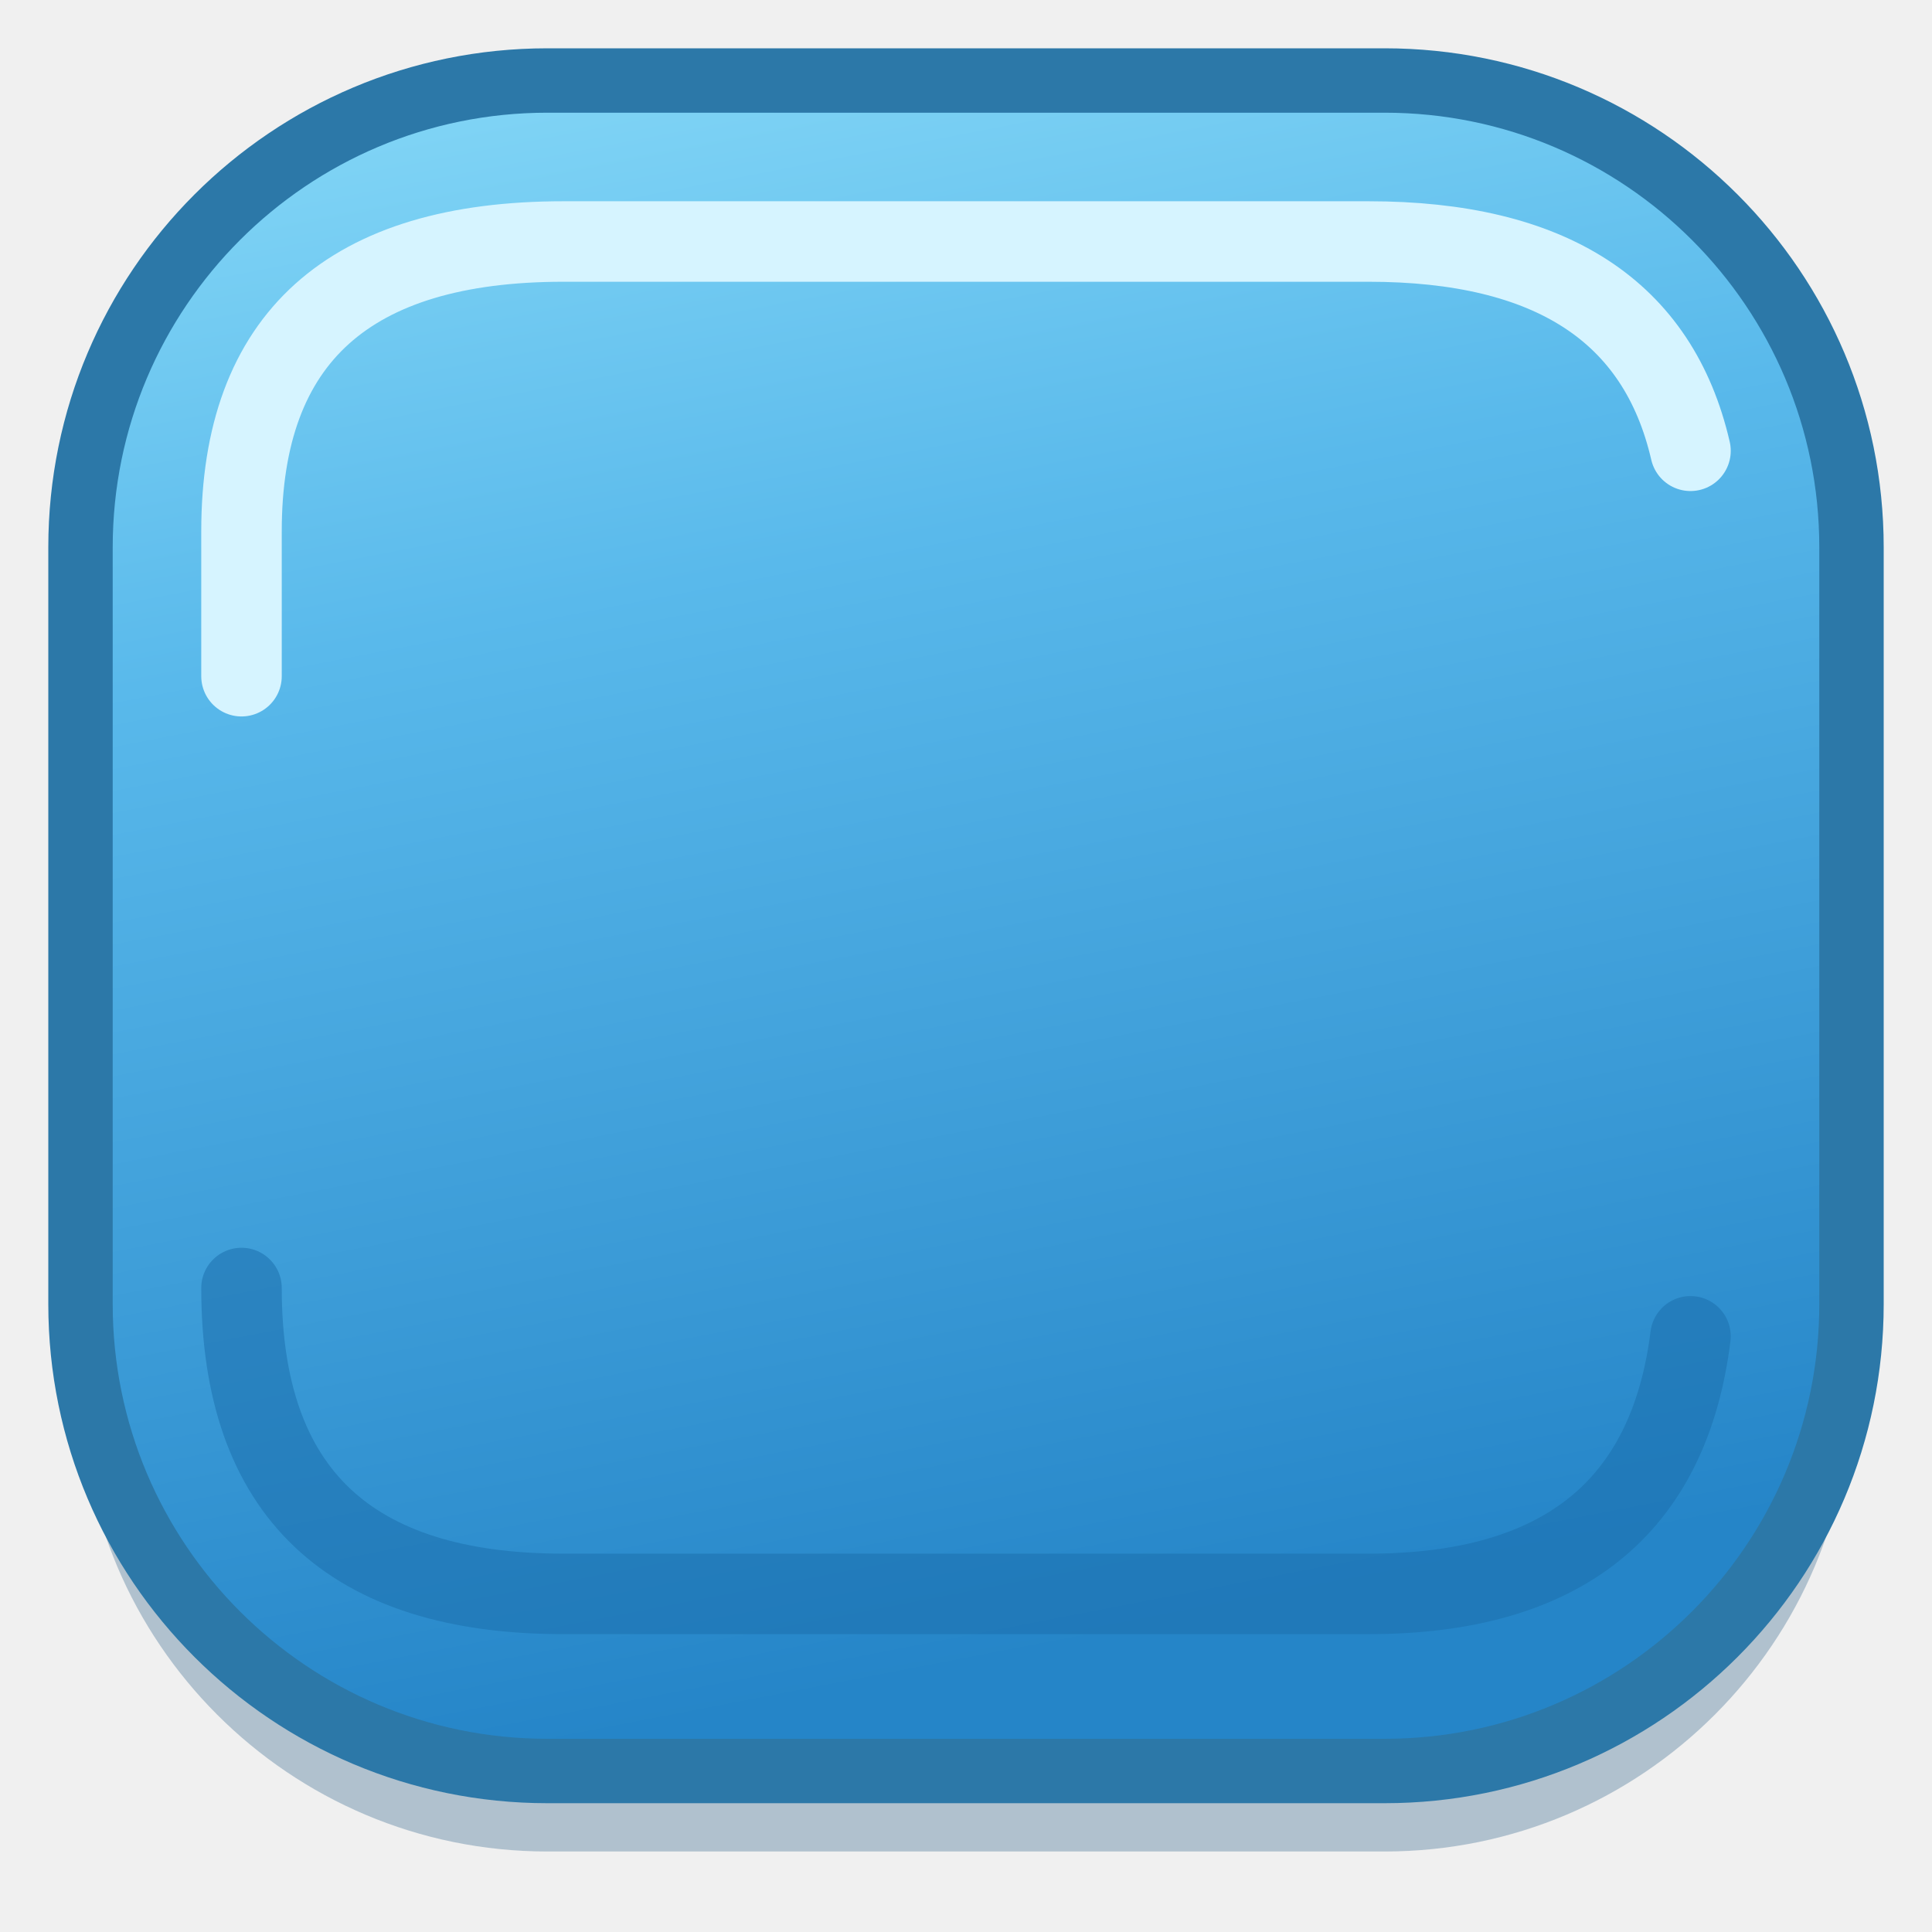
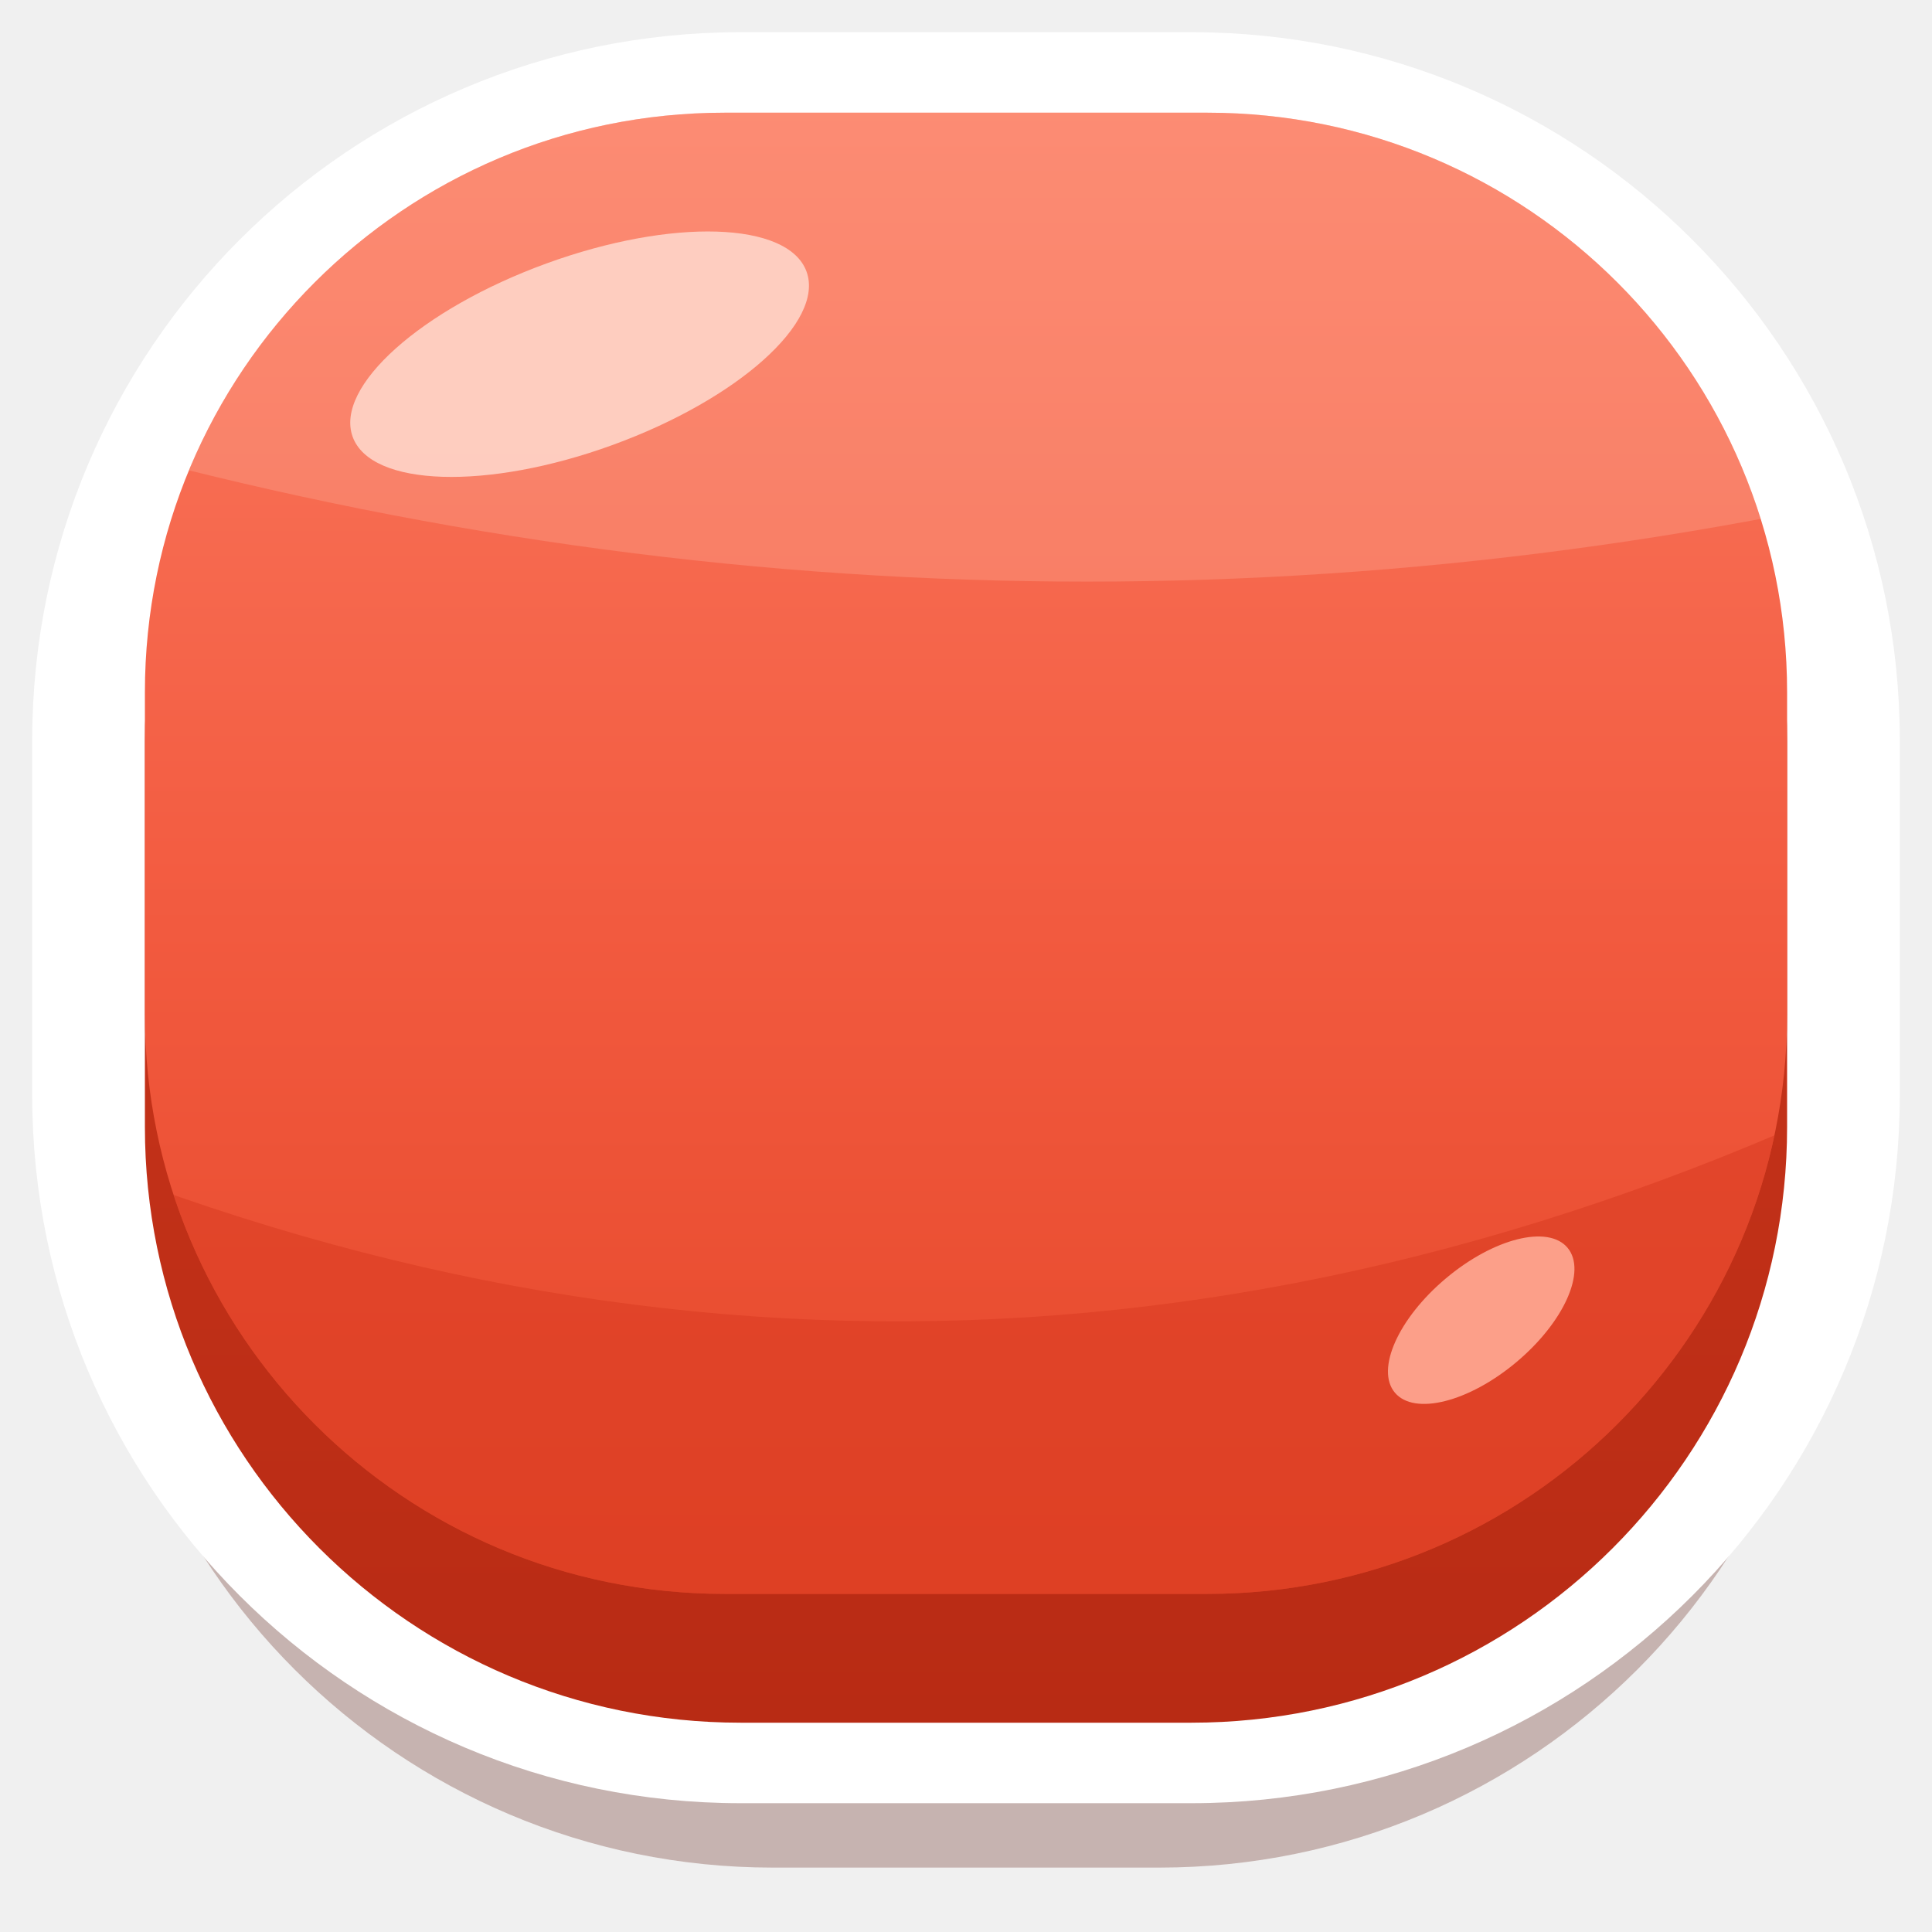
<svg xmlns="http://www.w3.org/2000/svg" viewBox="0 0 120 120">
  <defs>
-     <linearGradient id="b" x2=".2" y2="1">
-       <stop stop-color="#87d9f7" />
-       <stop offset=".35" stop-color="#59b9eb" />
-       <stop offset="1" stop-color="#2585c8" />
+     <linearGradient id="f" x2="0" y2="1">
+       <stop stop-color="#fb7a60" />
+       <stop offset=".55" stop-color="#f25a3f" />
+       <stop offset="1" stop-color="#e44628" />
    </linearGradient>
+     <linearGradient id="l" x2="0" y2="1">
+       <stop stop-color="#d23a1f" />
+       <stop offset="1" stop-color="#b82b14" />
+     </linearGradient>
+     <clipPath id="c">
+       <rect x="9" y="7" width="102" height="92" rx="36" />
+     </clipPath>
  </defs>
-   <rect x="5" y="12" width="110" height="103" rx="29" fill="#1c5480" opacity=".3" />
-   <rect x="5" y="5" width="110" height="105" rx="29" fill="url(#b)" stroke="#2c78a8" stroke-width="4" />
-   <path d="M15 42V33q0-18 20-18h50q17 0 20 13" fill="none" stroke="#d6f4ff" stroke-width="5" stroke-linecap="round" />
-   <path d="M15 80q0 19 20 19h50q18 0 20-16" fill="none" stroke="#1b70ad" stroke-width="5" opacity=".55" stroke-linecap="round" />
+   <rect x="6" y="14" width="108" height="102" rx="42" fill="#5a1409" opacity=".28" />
+   <rect x="2" y="2" width="116" height="110" rx="44" fill="#fff" />
+   <rect x="9" y="9" width="102" height="98" rx="37" fill="url(#l)" />
+   <rect x="9" y="7" width="102" height="92" rx="36" fill="url(#f)" />
+   <g clip-path="url(#c)">
+     <path d="M0 70Q60 96 120 66V110H0z" fill="#d93b20" opacity=".55" />
+     <path d="M0 0H120V30Q60 44 0 26z" fill="#ffb4a2" opacity=".3" />
+   </g>
+   <ellipse cx="36" cy="22" rx="15" ry="6" transform="rotate(-20 36 22)" fill="#ffd9ce" opacity=".85" />
+   <ellipse cx="92" cy="82" rx="7" ry="3.4" transform="rotate(-40 92 82)" fill="#ffa994" opacity=".9" />
</svg>
